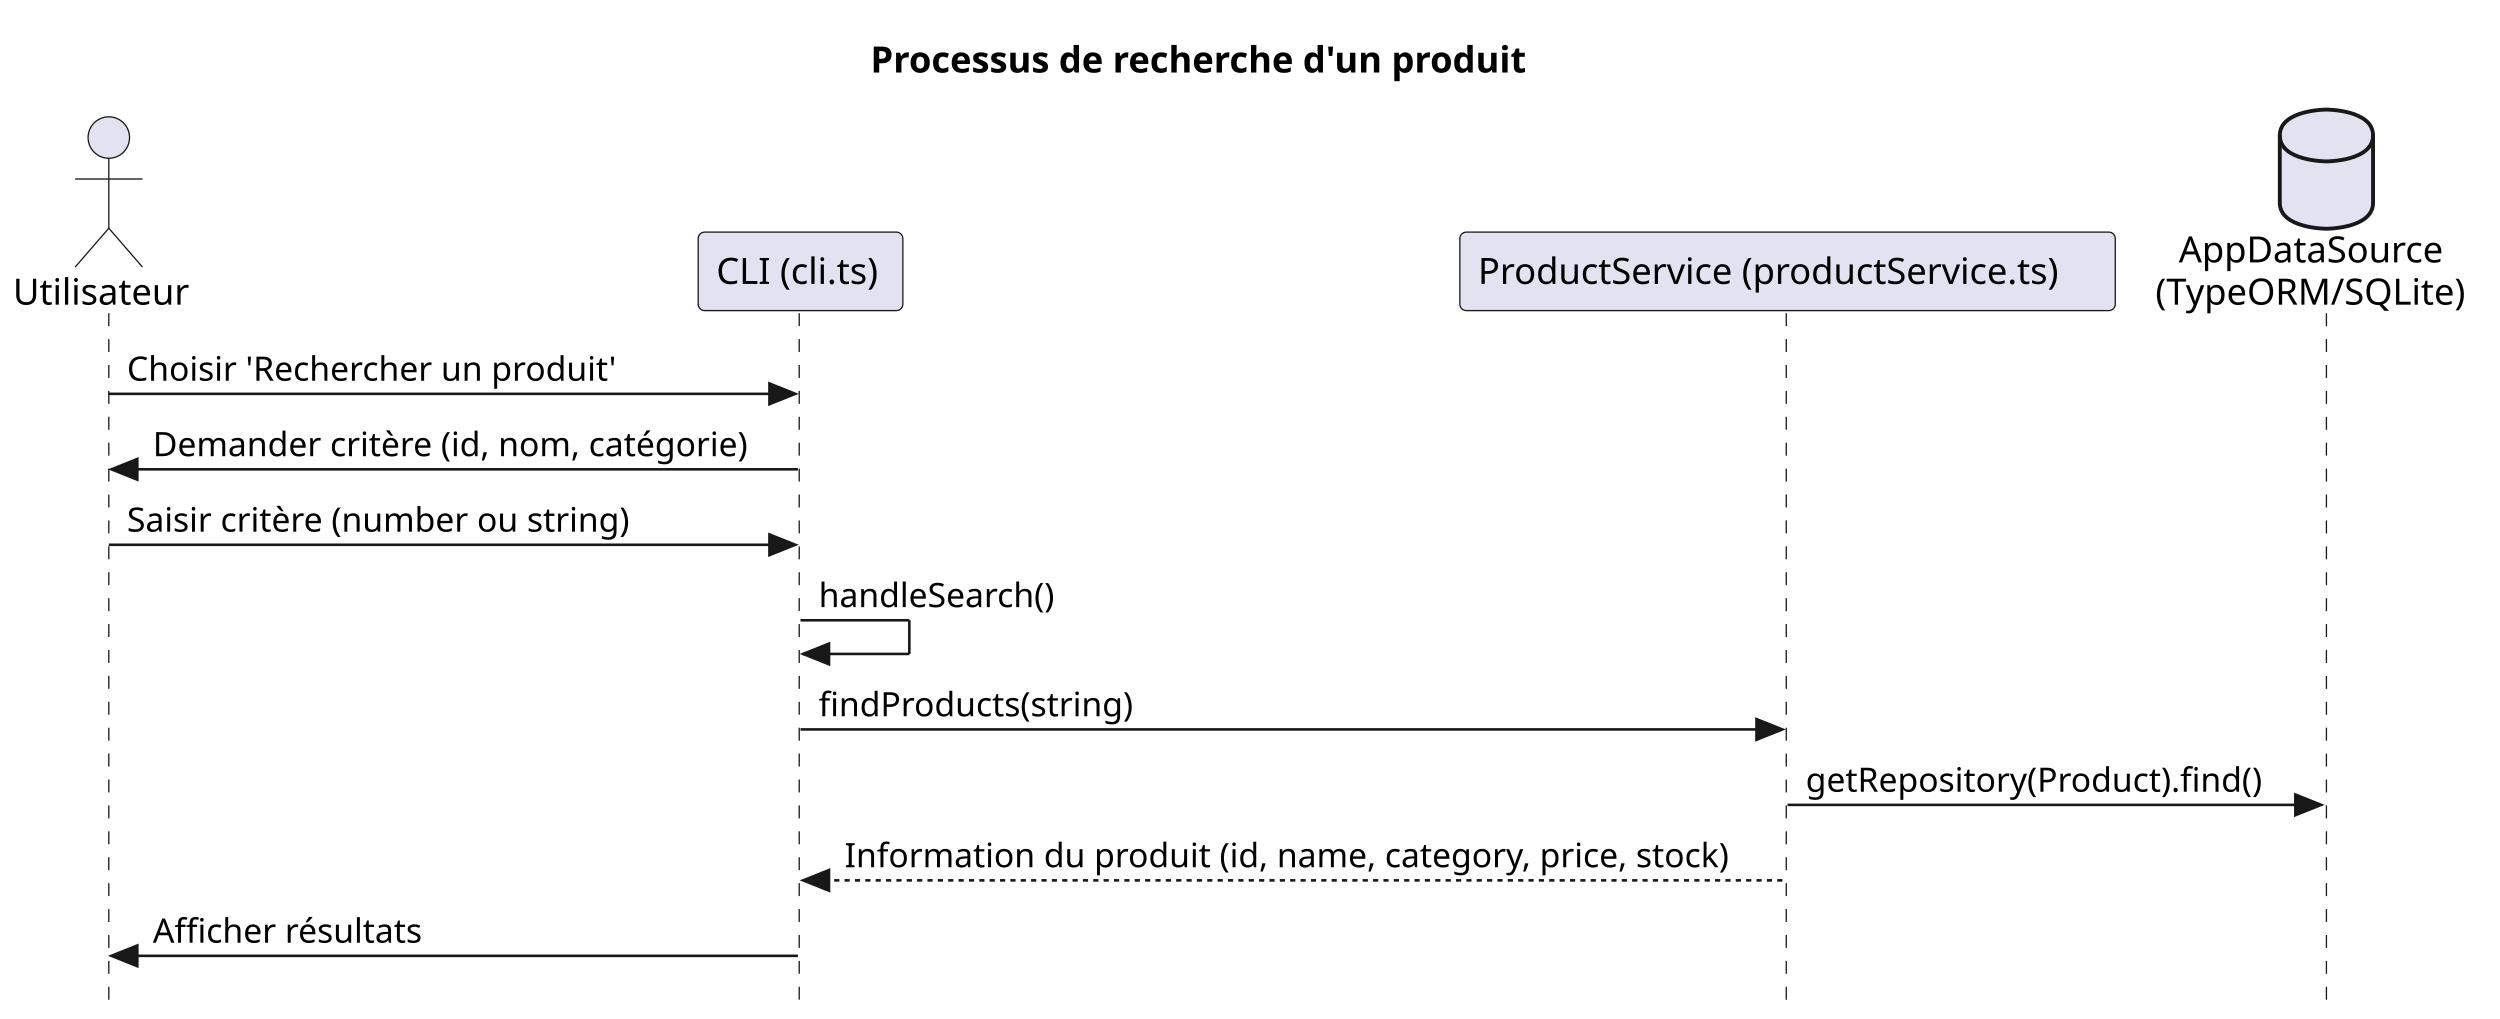
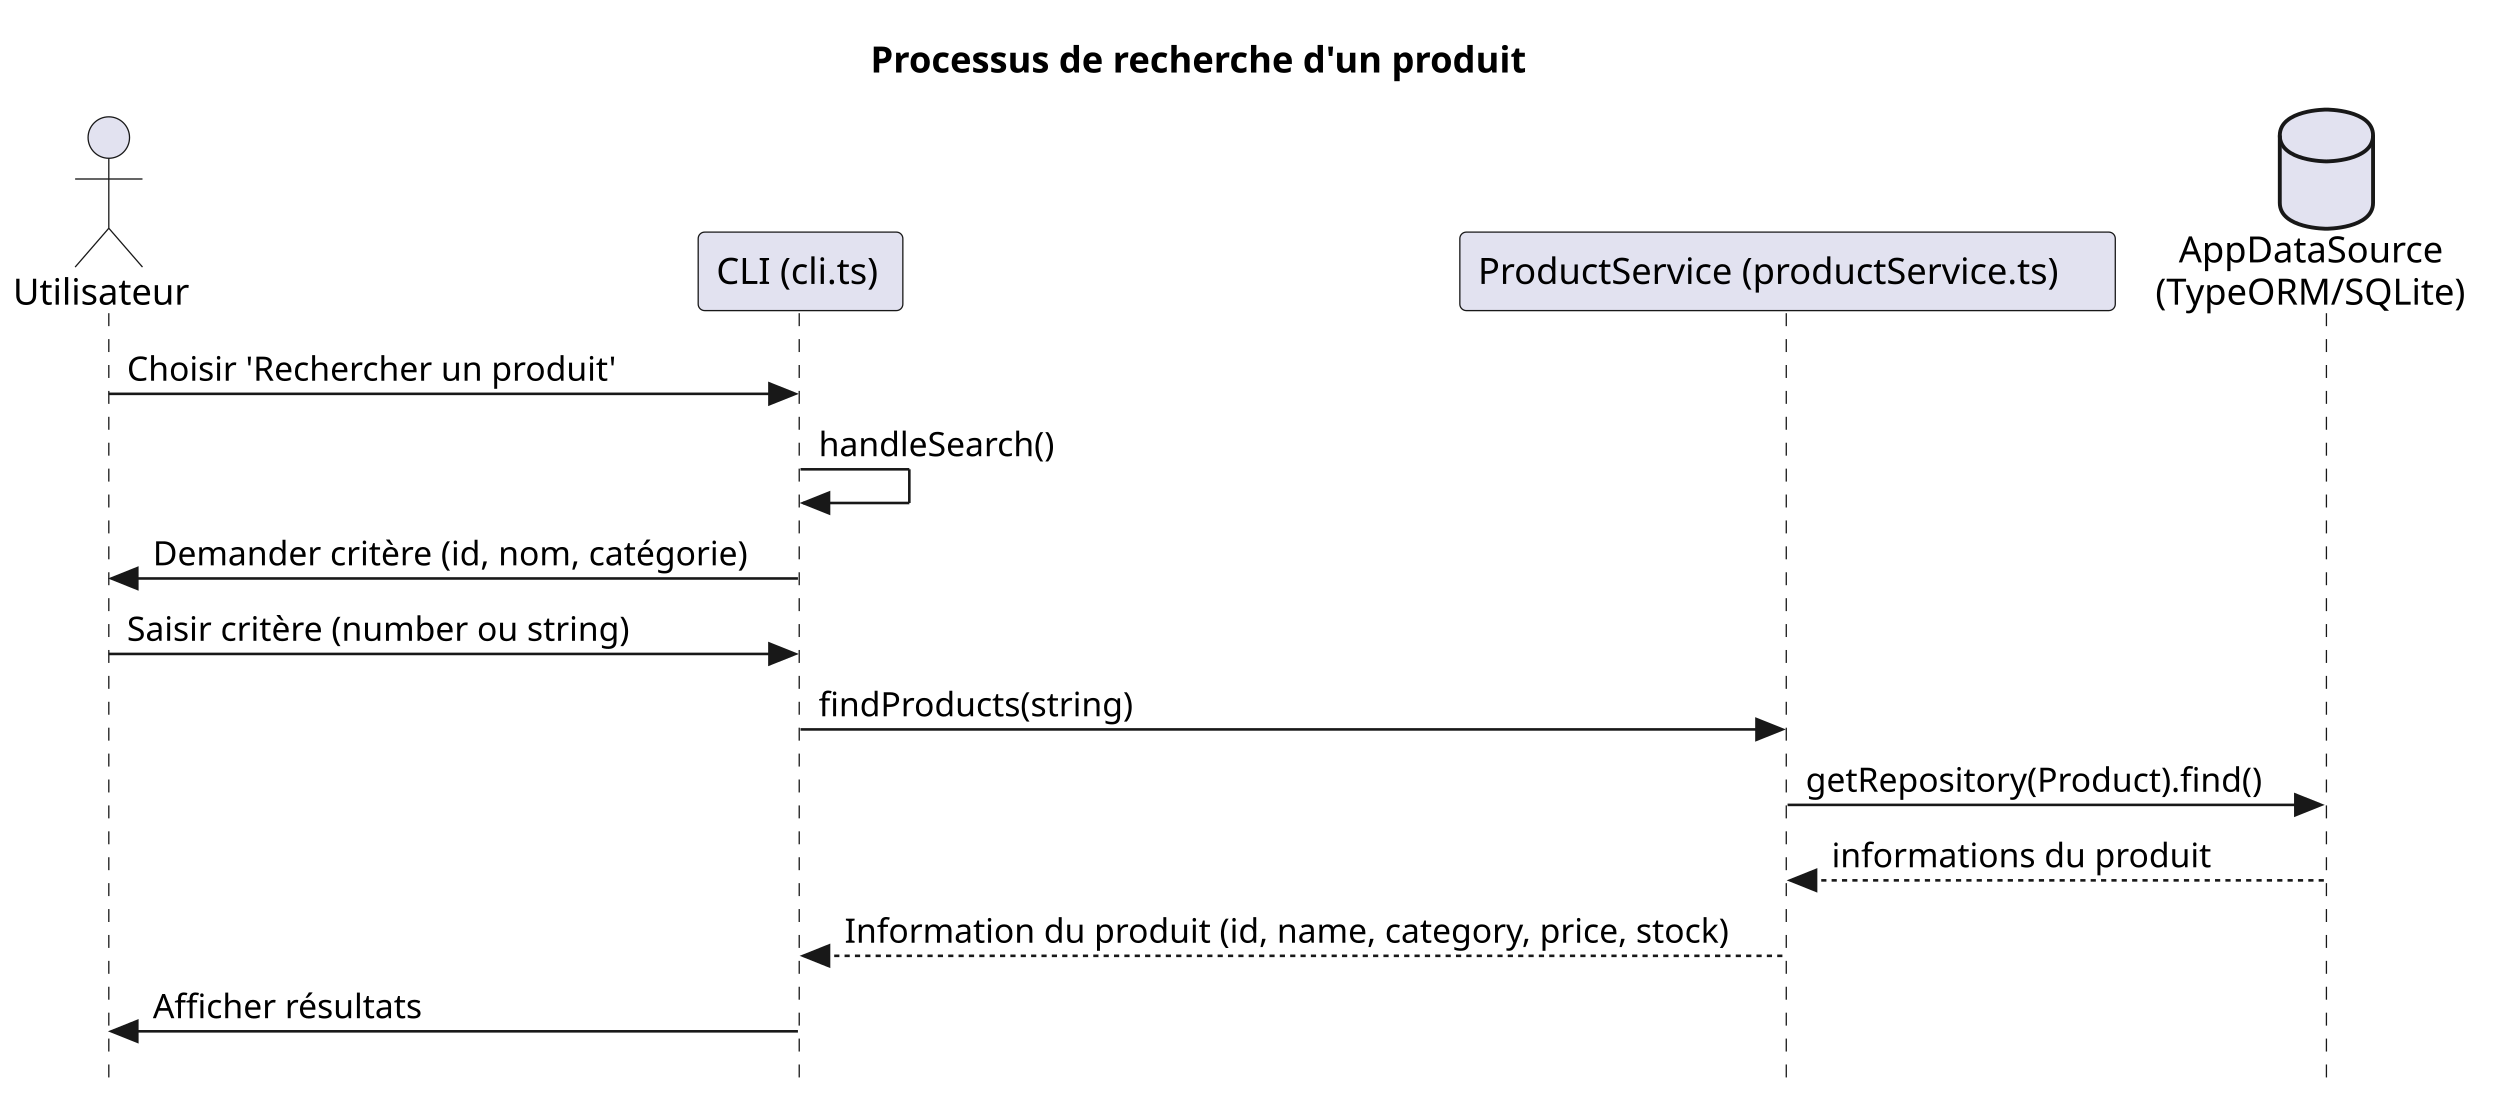
- <svg xmlns="http://www.w3.org/2000/svg" contentStyleType="text/css" height="393px" preserveAspectRatio="none" style="width:965px;height:393px;background:#FFFFFF;" version="1.1" viewBox="0 0 965 393" width="965px" zoomAndPan="magnify">
+ <svg xmlns="http://www.w3.org/2000/svg" contentStyleType="text/css" height="423px" preserveAspectRatio="none" style="width:965px;height:423px;background:#FFFFFF;" version="1.1" viewBox="0 0 965 423" width="965px" zoomAndPan="magnify">
  <defs />
  <g>
    <text fill="#000000" font-family="sans-serif" font-size="14" font-weight="bold" lengthAdjust="spacing" textLength="296" x="336" y="27.995">Processus de recherche d'un produit</text>
-     <line style="stroke:#181818;stroke-width:0.5;stroke-dasharray:5.0,5.0;" x1="42" x2="42" y1="120.891" y2="386.953" />
-     <line style="stroke:#181818;stroke-width:0.5;stroke-dasharray:5.0,5.0;" x1="308.5" x2="308.5" y1="120.891" y2="386.953" />
-     <line style="stroke:#181818;stroke-width:0.5;stroke-dasharray:5.0,5.0;" x1="689.5" x2="689.5" y1="120.891" y2="386.953" />
-     <line style="stroke:#181818;stroke-width:0.5;stroke-dasharray:5.0,5.0;" x1="898" x2="898" y1="120.891" y2="386.953" />
+     <line style="stroke:#181818;stroke-width:0.5;stroke-dasharray:5.0,5.0;" x1="42" x2="42" y1="120.891" y2="416.086" />
+     <line style="stroke:#181818;stroke-width:0.5;stroke-dasharray:5.0,5.0;" x1="308.5" x2="308.5" y1="120.891" y2="416.086" />
+     <line style="stroke:#181818;stroke-width:0.5;stroke-dasharray:5.0,5.0;" x1="689.5" x2="689.5" y1="120.891" y2="416.086" />
+     <line style="stroke:#181818;stroke-width:0.5;stroke-dasharray:5.0,5.0;" x1="898" x2="898" y1="120.891" y2="416.086" />
    <text fill="#000000" font-family="sans-serif" font-size="14" lengthAdjust="spacing" textLength="68" x="5" y="117.589">Utilisateur</text>
    <ellipse cx="42" cy="53.094" fill="#E2E2F0" rx="8" ry="8" style="stroke:#181818;stroke-width:0.5;" />
    <path d="M42,61.094 L42,88.094 M29,69.094 L55,69.094 M42,88.094 L29,103.094 M42,88.094 L55,103.094 " fill="none" style="stroke:#181818;stroke-width:0.5;" />
    <rect fill="#E2E2F0" height="30.297" rx="2.5" ry="2.5" style="stroke:#181818;stroke-width:0.5;" width="79" x="269.5" y="89.594" />
    <text fill="#000000" font-family="sans-serif" font-size="14" lengthAdjust="spacing" textLength="65" x="276.5" y="109.589">CLI (cli.ts)</text>
    <rect fill="#E2E2F0" height="30.297" rx="2.5" ry="2.5" style="stroke:#181818;stroke-width:0.5;" width="253" x="563.5" y="89.594" />
    <text fill="#000000" font-family="sans-serif" font-size="14" lengthAdjust="spacing" textLength="239" x="570.5" y="109.589">ProductService (productService.ts)</text>
    <text fill="#000000" font-family="sans-serif" font-size="14" lengthAdjust="spacing" textLength="108" x="841" y="101.292">AppDataSource</text>
    <text fill="#000000" font-family="sans-serif" font-size="14" lengthAdjust="spacing" textLength="126" x="832" y="117.589">(TypeORM/SQLite)</text>
    <path d="M880,52.297 C880,42.297 898,42.297 898,42.297 C898,42.297 916,42.297 916,52.297 L916,78.297 C916,88.297 898,88.297 898,88.297 C898,88.297 880,88.297 880,78.297 L880,52.297 " fill="#E2E2F0" style="stroke:#181818;stroke-width:1.5;" />
    <path d="M880,52.297 C880,62.297 898,62.297 898,62.297 C898,62.297 916,62.297 916,52.297 " fill="none" style="stroke:#181818;stroke-width:1.5;" />
    <polygon fill="#181818" points="297,148.023,307,152.023,297,156.023" style="stroke:#181818;stroke-width:1.0;" />
    <line style="stroke:#181818;stroke-width:1.0;" x1="42" x2="303" y1="152.023" y2="152.023" />
    <text fill="#000000" font-family="sans-serif" font-size="13" lengthAdjust="spacing" textLength="194" x="49" y="146.958">Choisir 'Rechercher un produit'</text>
-     <polygon fill="#181818" points="53,177.156,43,181.156,53,185.156" style="stroke:#181818;stroke-width:1.0;" />
-     <line style="stroke:#181818;stroke-width:1.0;" x1="47" x2="308" y1="181.156" y2="181.156" />
-     <text fill="#000000" font-family="sans-serif" font-size="13" lengthAdjust="spacing" textLength="243" x="59" y="176.09">Demander critère (id, nom, catégorie)</text>
-     <polygon fill="#181818" points="297,206.289,307,210.289,297,214.289" style="stroke:#181818;stroke-width:1.0;" />
-     <line style="stroke:#181818;stroke-width:1.0;" x1="42" x2="303" y1="210.289" y2="210.289" />
-     <text fill="#000000" font-family="sans-serif" font-size="13" lengthAdjust="spacing" textLength="204" x="49" y="205.223">Saisir critère (number ou string)</text>
-     <line style="stroke:#181818;stroke-width:1.0;" x1="309" x2="351" y1="239.422" y2="239.422" />
-     <line style="stroke:#181818;stroke-width:1.0;" x1="351" x2="351" y1="239.422" y2="252.422" />
-     <line style="stroke:#181818;stroke-width:1.0;" x1="310" x2="351" y1="252.422" y2="252.422" />
-     <polygon fill="#181818" points="320,248.422,310,252.422,320,256.422" style="stroke:#181818;stroke-width:1.0;" />
-     <text fill="#000000" font-family="sans-serif" font-size="13" lengthAdjust="spacing" textLength="98" x="316" y="234.356">handleSearch()</text>
+     <line style="stroke:#181818;stroke-width:1.0;" x1="309" x2="351" y1="181.156" y2="181.156" />
+     <line style="stroke:#181818;stroke-width:1.0;" x1="351" x2="351" y1="181.156" y2="194.156" />
+     <line style="stroke:#181818;stroke-width:1.0;" x1="310" x2="351" y1="194.156" y2="194.156" />
+     <polygon fill="#181818" points="320,190.156,310,194.156,320,198.156" style="stroke:#181818;stroke-width:1.0;" />
+     <text fill="#000000" font-family="sans-serif" font-size="13" lengthAdjust="spacing" textLength="98" x="316" y="176.09">handleSearch()</text>
+     <polygon fill="#181818" points="53,219.289,43,223.289,53,227.289" style="stroke:#181818;stroke-width:1.0;" />
+     <line style="stroke:#181818;stroke-width:1.0;" x1="47" x2="308" y1="223.289" y2="223.289" />
+     <text fill="#000000" font-family="sans-serif" font-size="13" lengthAdjust="spacing" textLength="243" x="59" y="218.223">Demander critère (id, nom, catégorie)</text>
+     <polygon fill="#181818" points="297,248.422,307,252.422,297,256.422" style="stroke:#181818;stroke-width:1.0;" />
+     <line style="stroke:#181818;stroke-width:1.0;" x1="42" x2="303" y1="252.422" y2="252.422" />
+     <text fill="#000000" font-family="sans-serif" font-size="13" lengthAdjust="spacing" textLength="204" x="49" y="247.356">Saisir critère (number ou string)</text>
    <polygon fill="#181818" points="678,277.555,688,281.555,678,285.555" style="stroke:#181818;stroke-width:1.0;" />
    <line style="stroke:#181818;stroke-width:1.0;" x1="309" x2="684" y1="281.555" y2="281.555" />
    <text fill="#000000" font-family="sans-serif" font-size="13" lengthAdjust="spacing" textLength="125" x="316" y="276.489">findProducts(string)</text>
    <polygon fill="#181818" points="886,306.688,896,310.688,886,314.688" style="stroke:#181818;stroke-width:1.0;" />
    <line style="stroke:#181818;stroke-width:1.0;" x1="690" x2="892" y1="310.688" y2="310.688" />
    <text fill="#000000" font-family="sans-serif" font-size="13" lengthAdjust="spacing" textLength="184" x="697" y="305.622">getRepository(Product).find()</text>
-     <polygon fill="#181818" points="320,335.82,310,339.82,320,343.82" style="stroke:#181818;stroke-width:1.0;" />
-     <line style="stroke:#181818;stroke-width:1.0;stroke-dasharray:2.0,2.0;" x1="314" x2="689" y1="339.82" y2="339.82" />
-     <text fill="#000000" font-family="sans-serif" font-size="13" lengthAdjust="spacing" textLength="357" x="326" y="334.754">Information du produit (id, name, category, price, stock)</text>
-     <polygon fill="#181818" points="53,364.953,43,368.953,53,372.953" style="stroke:#181818;stroke-width:1.0;" />
-     <line style="stroke:#181818;stroke-width:1.0;" x1="47" x2="308" y1="368.953" y2="368.953" />
-     <text fill="#000000" font-family="sans-serif" font-size="13" lengthAdjust="spacing" textLength="108" x="59" y="363.887">Afficher résultats</text>
+     <polygon fill="#181818" points="701,335.82,691,339.82,701,343.82" style="stroke:#181818;stroke-width:1.0;" />
+     <line style="stroke:#181818;stroke-width:1.0;stroke-dasharray:2.0,2.0;" x1="695" x2="897" y1="339.82" y2="339.82" />
+     <text fill="#000000" font-family="sans-serif" font-size="13" lengthAdjust="spacing" textLength="149" x="707" y="334.754">informations du produit</text>
+     <polygon fill="#181818" points="320,364.953,310,368.953,320,372.953" style="stroke:#181818;stroke-width:1.0;" />
+     <line style="stroke:#181818;stroke-width:1.0;stroke-dasharray:2.0,2.0;" x1="314" x2="689" y1="368.953" y2="368.953" />
+     <text fill="#000000" font-family="sans-serif" font-size="13" lengthAdjust="spacing" textLength="357" x="326" y="363.887">Information du produit (id, name, category, price, stock)</text>
+     <polygon fill="#181818" points="53,394.086,43,398.086,53,402.086" style="stroke:#181818;stroke-width:1.0;" />
+     <line style="stroke:#181818;stroke-width:1.0;" x1="47" x2="308" y1="398.086" y2="398.086" />
+     <text fill="#000000" font-family="sans-serif" font-size="13" lengthAdjust="spacing" textLength="108" x="59" y="393.02">Afficher résultats</text>
  </g>
</svg>
